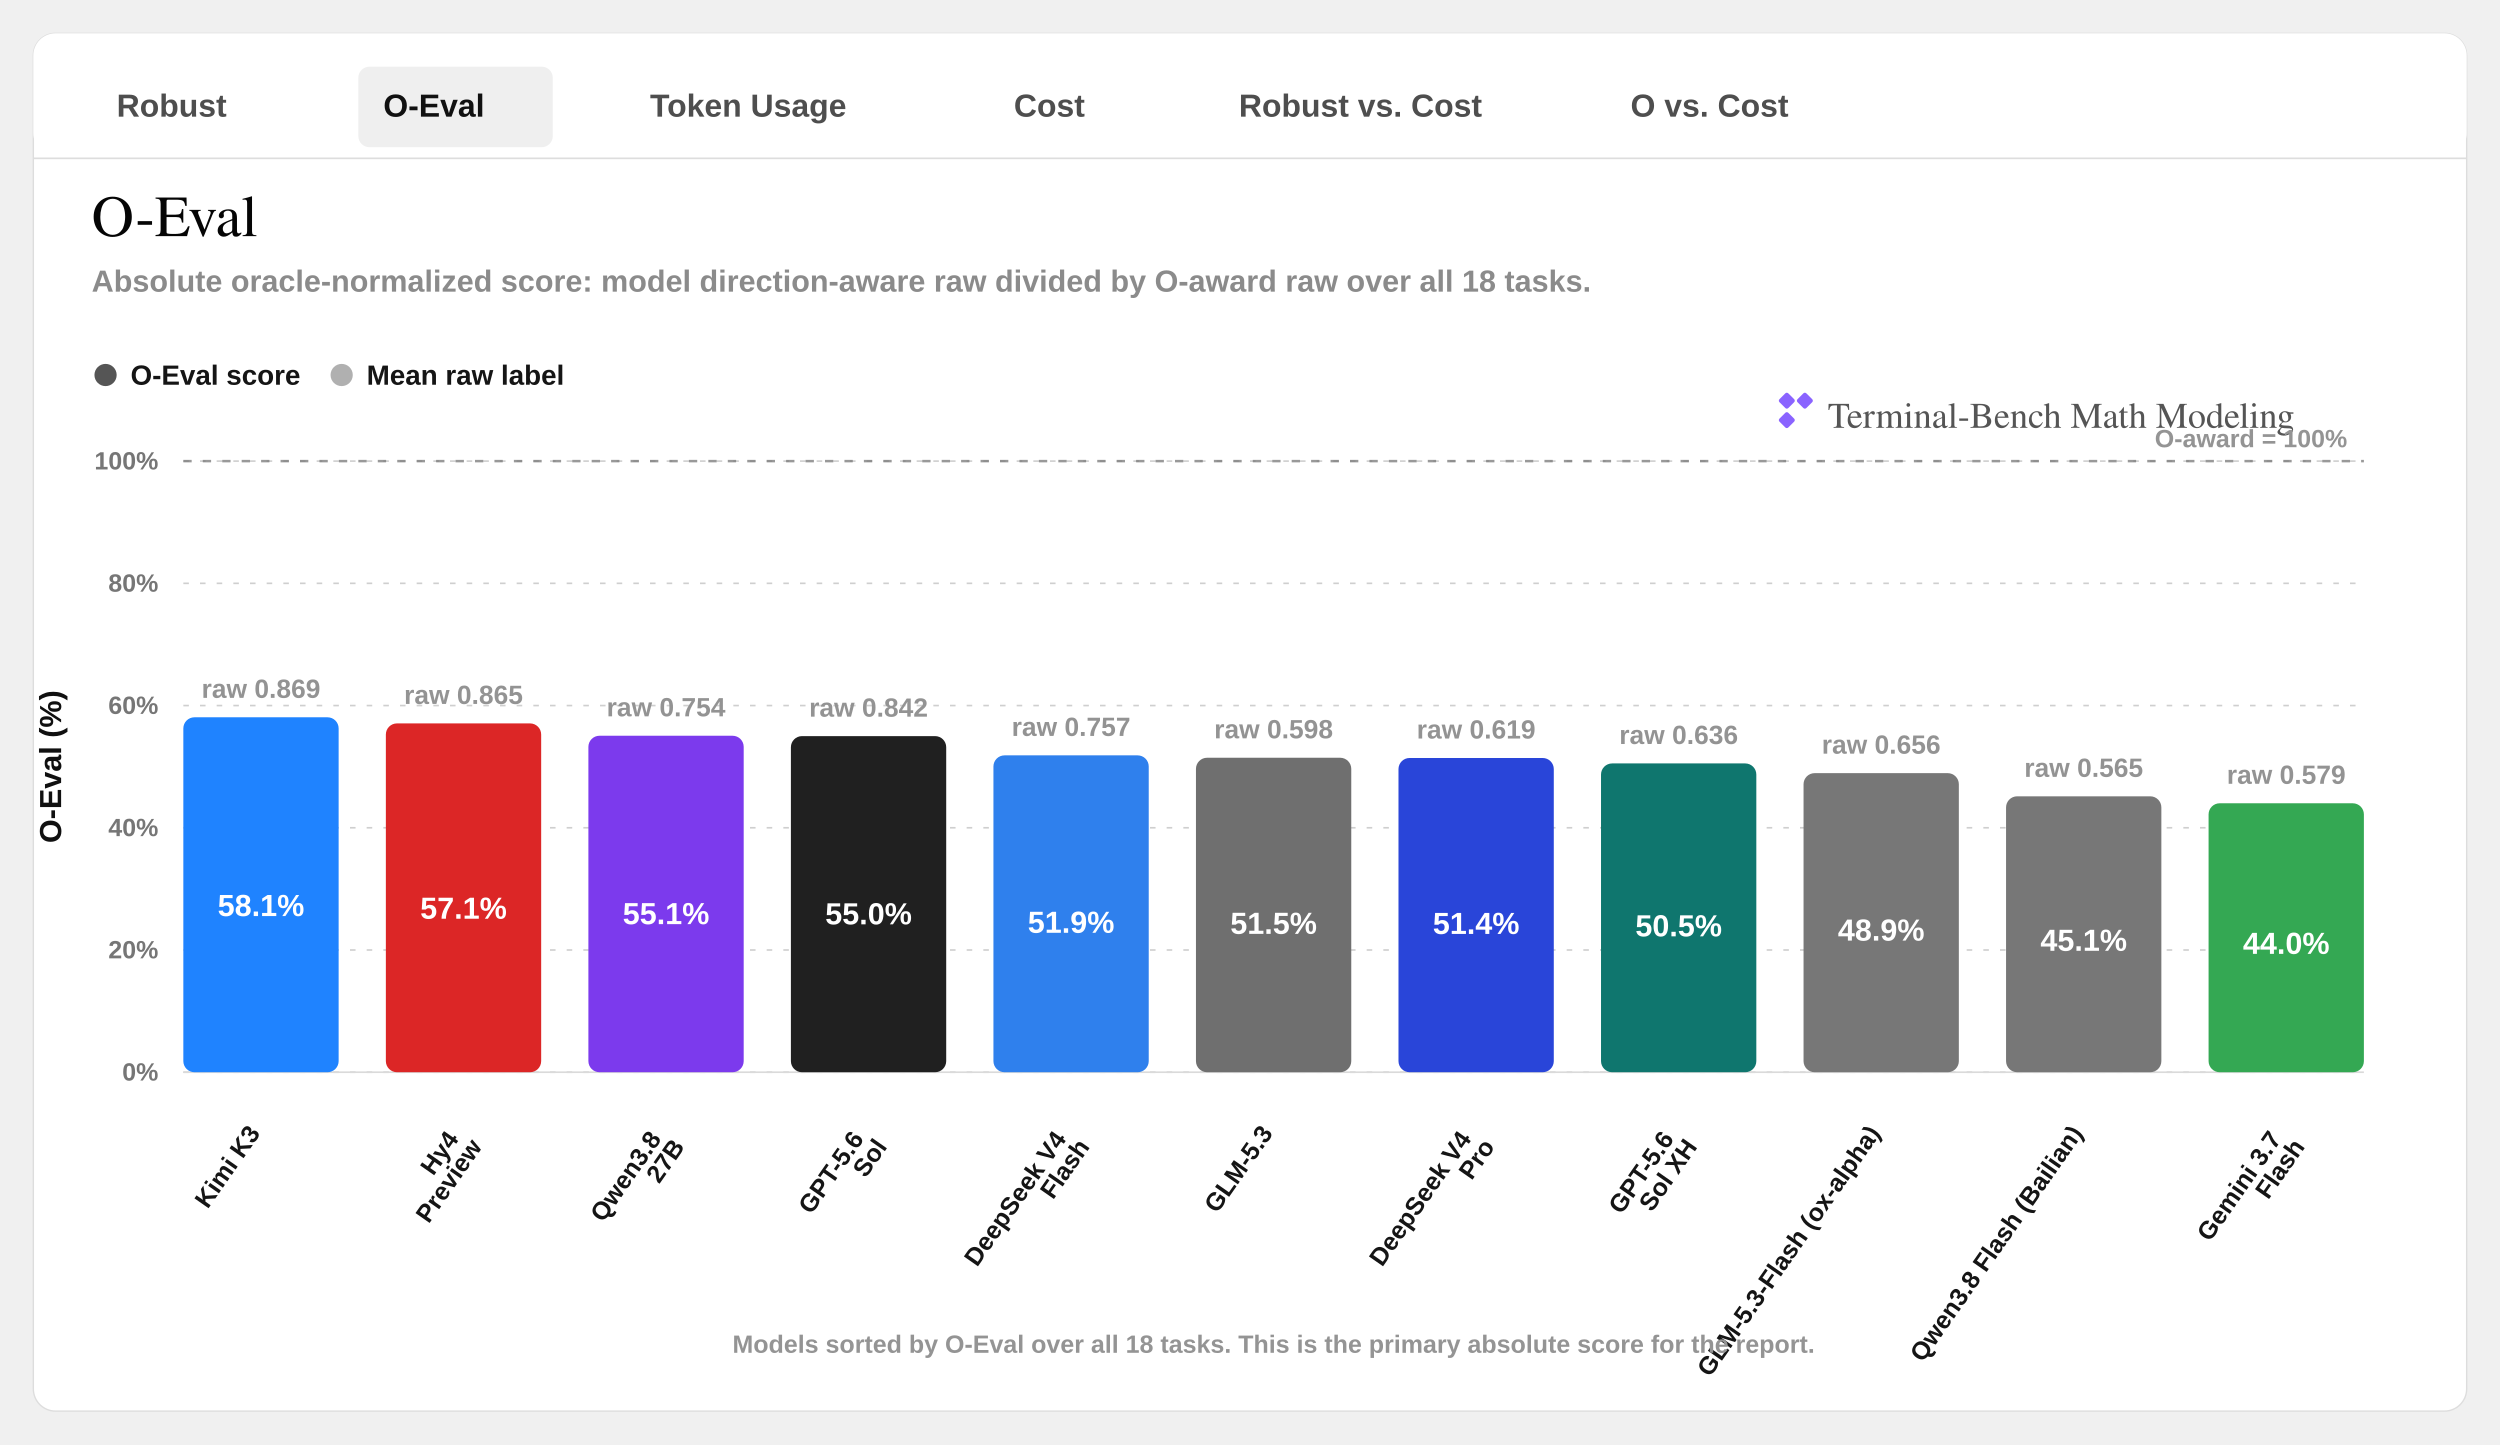
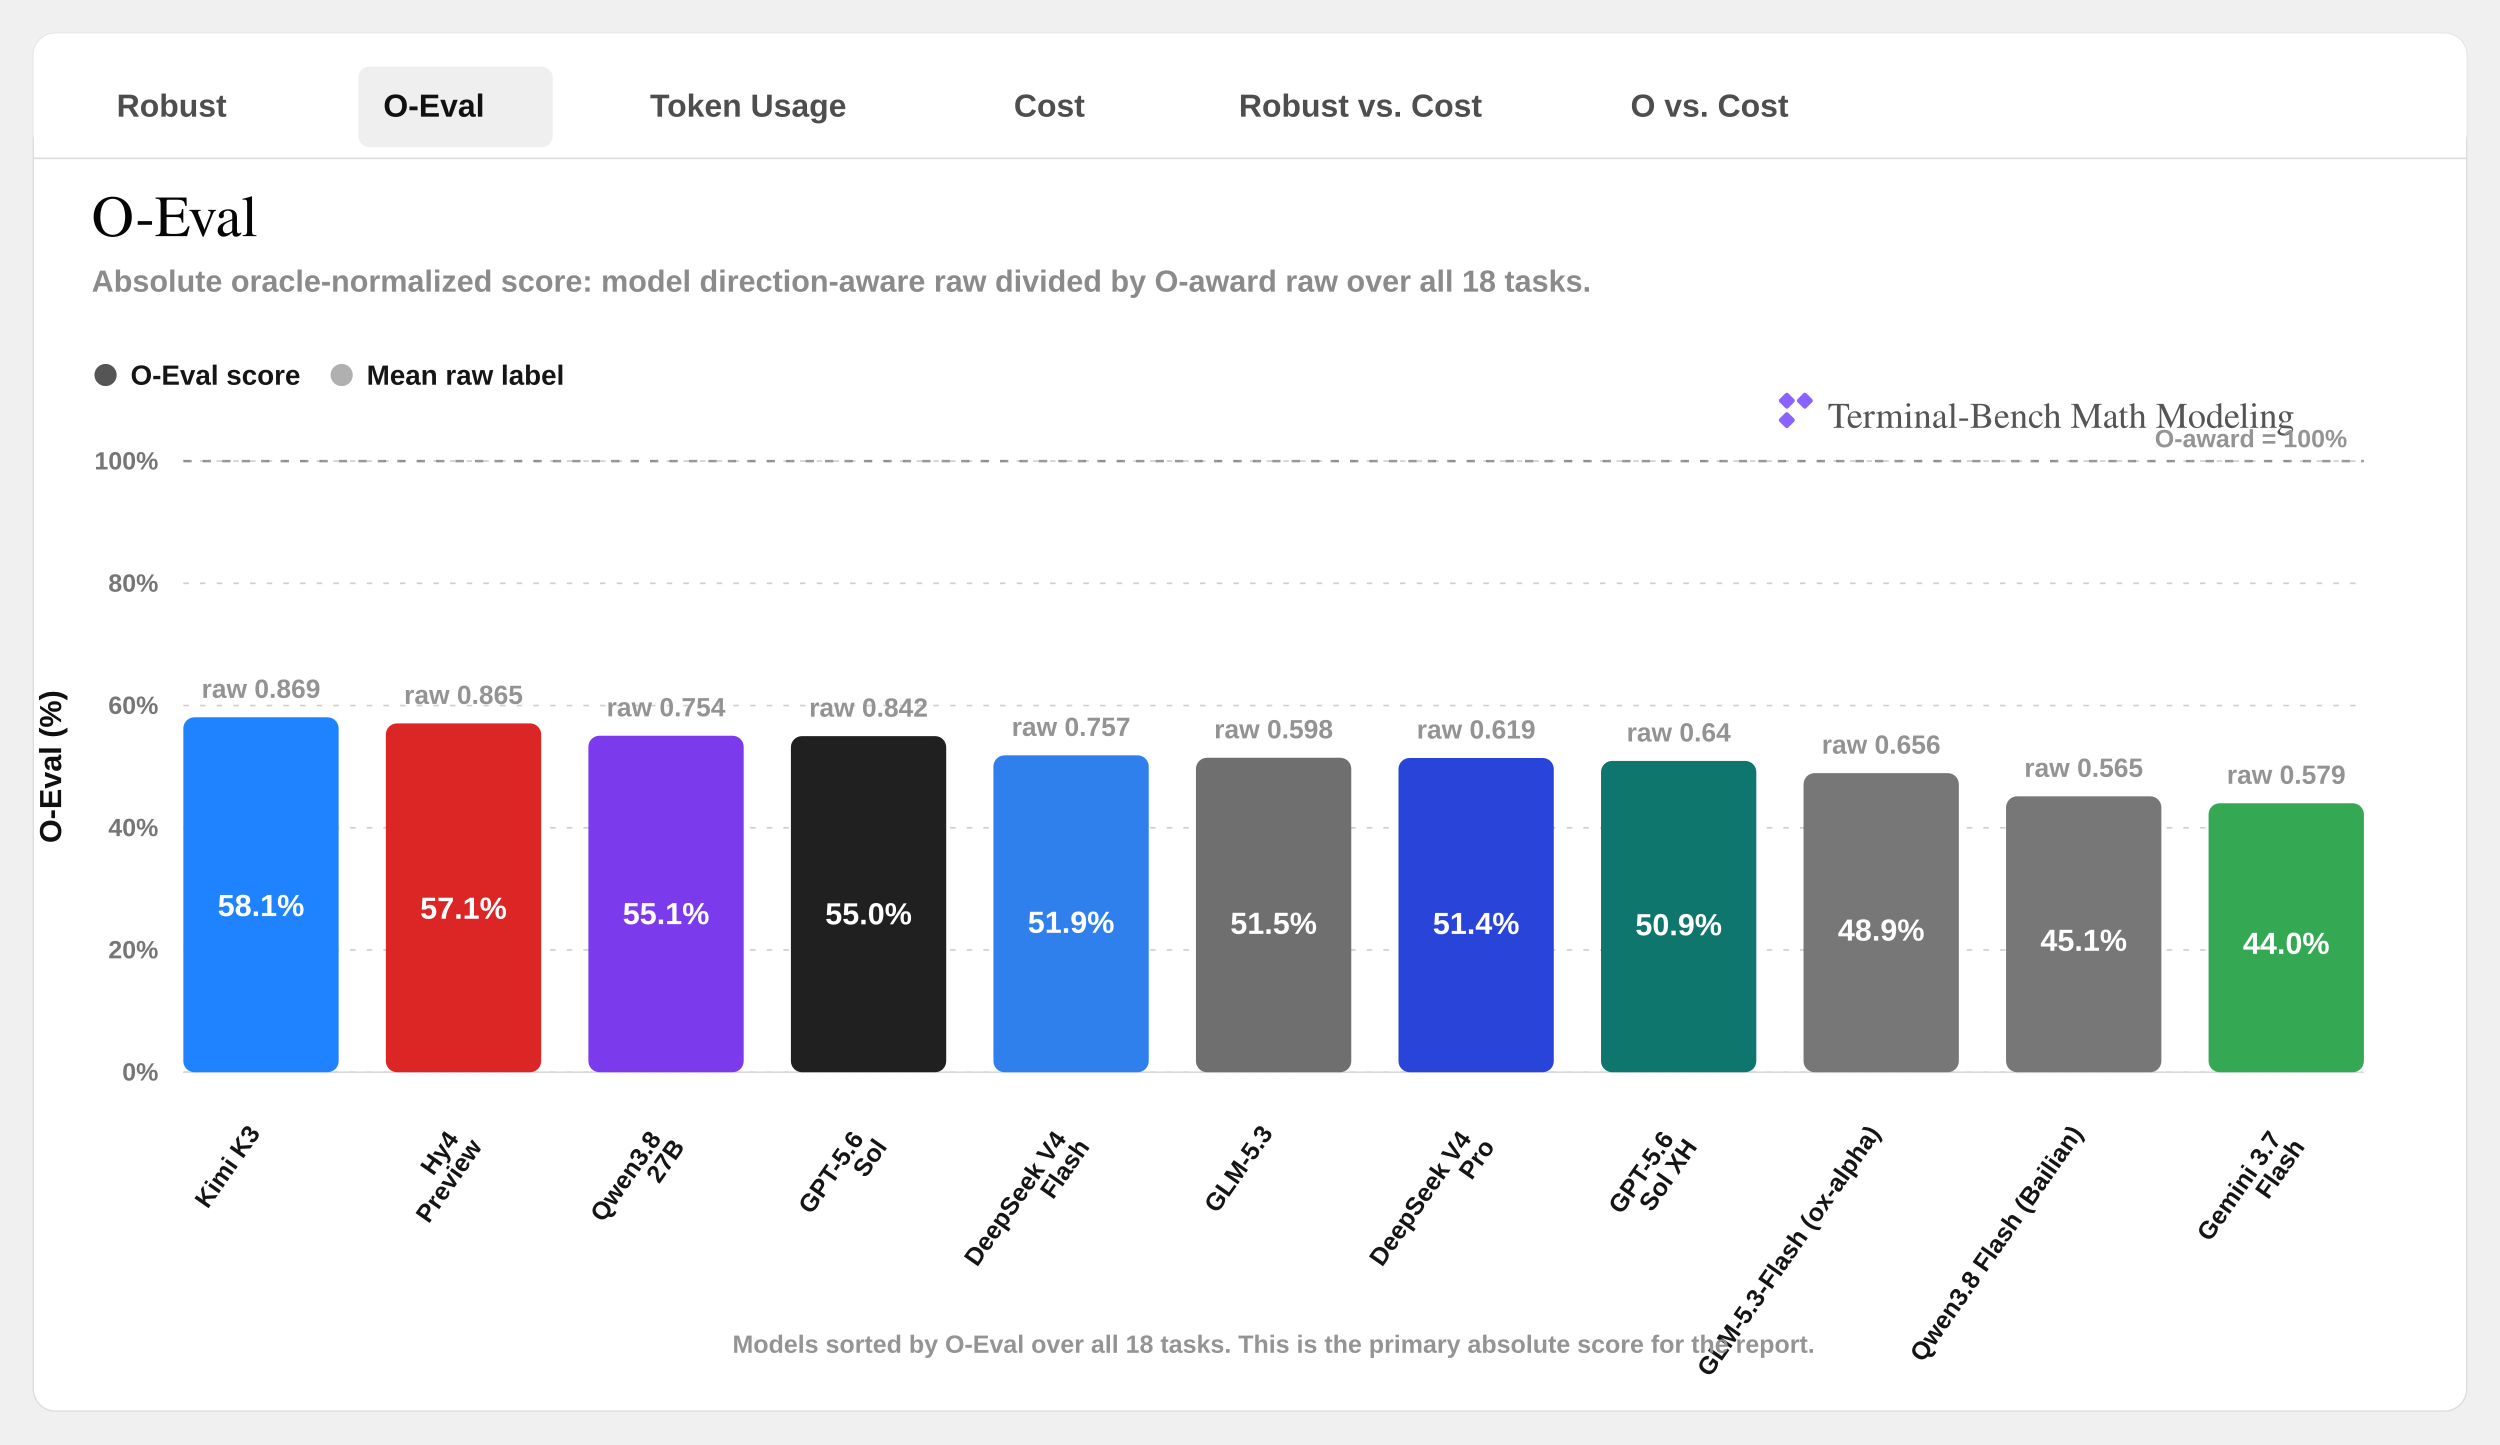
<svg xmlns="http://www.w3.org/2000/svg" width="1800" height="1040" viewBox="0 0 1800 1040" role="img">
  <style>
      .title { font-family: Georgia, Times, serif; font-size: 42px; fill: #050505; }
      .subtitle { font-family: Arial, Helvetica, sans-serif; font-size: 22px; fill: #8b8b8b; font-weight: 650; }
      .tab { font-family: Arial, Helvetica, sans-serif; font-size: 23px; fill: #4e4e4e; font-weight: 760; }
      .tab-active { fill: #111111; }
      .axis { font-family: Arial, Helvetica, sans-serif; font-size: 18px; fill: #767676; font-weight: 600; }
      .axis-title { font-family: Arial, Helvetica, sans-serif; font-size: 22px; fill: #101010; font-weight: 720; }
      .legend { font-family: Arial, Helvetica, sans-serif; font-size: 20px; fill: #151515; font-weight: 680; }
      .x-label { font-family: Arial, Helvetica, sans-serif; font-size: 18px; fill: #151515; font-weight: 650; }
      .bar-label { font-family: Arial, Helvetica, sans-serif; font-size: 22px; fill: #ffffff; font-weight: 800; }
      .top-label { font-family: Arial, Helvetica, sans-serif; font-size: 19px; fill: #939393; font-weight: 750; }
      .small-note { font-family: Arial, Helvetica, sans-serif; font-size: 18px; fill: #949494; font-weight: 650; }
      .point-label { font-family: Arial, Helvetica, sans-serif; font-size: 19px; fill: #4a4a4a; font-weight: 700; }
      .brand { font-family: Georgia, Times, serif; font-size: 26px; fill: #555555; }
    </style>
  <rect x="24.00" y="24.00" width="1752.00" height="992.00" fill="#ffffff" stroke="#dddddd" rx="16.00" />
  <rect x="24.00" y="24.00" width="1752.00" height="88.00" fill="#ffffff" rx="16.00" />
  <text x="84.00" y="84.00" text-anchor="start" class="tab">Robust</text>
  <rect x="258.00" y="48.00" width="140.00" height="58.00" fill="#efefef" rx="8.00" />
  <text x="276.00" y="84.00" text-anchor="start" class="tab tab-active">O-Eval</text>
  <text x="468.00" y="84.00" text-anchor="start" class="tab">Token Usage</text>
  <text x="730.00" y="84.00" text-anchor="start" class="tab">Cost</text>
  <text x="892.00" y="84.00" text-anchor="start" class="tab">Robust vs. Cost</text>
  <text x="1174.00" y="84.00" text-anchor="start" class="tab">O vs. Cost</text>
  <line x1="24.00" y1="114.00" x2="1776.00" y2="114.00" stroke="#dddddd" stroke-width="1.20" />
  <text x="66.00" y="170.00" text-anchor="start" class="title">O-Eval</text>
  <text x="66.00" y="210.00" text-anchor="start" class="subtitle">Absolute oracle-normalized score: model direction-aware raw divided by O-award raw over all 18 tasks.</text>
  <circle cx="76.00" cy="270.00" r="8.00" fill="#555555" />
  <text x="94.00" y="277.00" text-anchor="start" class="legend">O-Eval score</text>
  <circle cx="246.00" cy="270.00" r="8.00" fill="#b0b0b0" />
  <text x="264.00" y="277.00" text-anchor="start" class="legend">Mean raw label</text>
  <rect x="1282.00" y="284.00" width="9" height="9" rx="1.5" fill="#8a63ff" transform="rotate(-45 1286.50 288.50)" />
  <rect x="1295.00" y="284.00" width="9" height="9" rx="1.5" fill="#8a63ff" transform="rotate(-45 1299.50 288.50)" />
  <rect x="1282.00" y="298.00" width="9" height="9" rx="1.5" fill="#8a63ff" transform="rotate(-45 1286.50 302.50)" />
  <text x="1316.00" y="308.00" text-anchor="start" class="brand">Terminal-Bench Math Modeling</text>
  <line x1="132.00" y1="772.00" x2="1702.00" y2="772.00" stroke="#cfcfcf" stroke-width="1.20" stroke-dasharray="4 8" />
  <text x="114.00" y="778.00" text-anchor="end" class="axis">0%</text>
  <line x1="132.00" y1="684.00" x2="1702.00" y2="684.00" stroke="#cfcfcf" stroke-width="1.20" stroke-dasharray="4 8" />
  <text x="114.00" y="690.00" text-anchor="end" class="axis">20%</text>
  <line x1="132.00" y1="596.00" x2="1702.00" y2="596.00" stroke="#cfcfcf" stroke-width="1.20" stroke-dasharray="4 8" />
  <text x="114.00" y="602.00" text-anchor="end" class="axis">40%</text>
  <line x1="132.00" y1="508.00" x2="1702.00" y2="508.00" stroke="#cfcfcf" stroke-width="1.20" stroke-dasharray="4 8" />
  <text x="114.00" y="514.00" text-anchor="end" class="axis">60%</text>
  <line x1="132.00" y1="420.00" x2="1702.00" y2="420.00" stroke="#cfcfcf" stroke-width="1.20" stroke-dasharray="4 8" />
  <text x="114.00" y="426.00" text-anchor="end" class="axis">80%</text>
  <line x1="132.00" y1="332.00" x2="1702.00" y2="332.00" stroke="#cfcfcf" stroke-width="1.20" stroke-dasharray="4 8" />
  <text x="114.00" y="338.00" text-anchor="end" class="axis">100%</text>
  <line x1="132.00" y1="772.00" x2="1702.00" y2="772.00" stroke="#dadada" stroke-width="1.20" />
  <line x1="132.00" y1="332.00" x2="1702.00" y2="332.00" stroke="#777777" stroke-width="1.80" stroke-dasharray="6 8" opacity="0.750" />
  <text x="1690.00" y="322.00" text-anchor="end" class="small-note">O-award = 100%</text>
  <text x="44.00" y="552.00" text-anchor="middle" class="axis-title" transform="rotate(-90 44.00 552.00)">O-Eval (%)</text>
  <rect x="132.00" y="516.45" width="111.82" height="255.55" fill="#1f83ff" rx="8.00" />
  <text x="187.91" y="659.56" text-anchor="middle" class="bar-label">58.1%</text>
  <text x="187.91" y="502.45" text-anchor="middle" class="top-label">raw 0.869</text>
  <g transform="translate(187.91,816.00) rotate(-55)">
    <text class="x-label" text-anchor="end">
      <tspan x="0" dy="0">Kimi K3</tspan>
    </text>
  </g>
  <rect x="277.82" y="520.85" width="111.82" height="251.15" fill="#dc2626" rx="8.00" />
  <text x="333.73" y="661.49" text-anchor="middle" class="bar-label">57.1%</text>
  <text x="333.73" y="506.85" text-anchor="middle" class="top-label">raw 0.865</text>
  <g transform="translate(333.73,816.00) rotate(-55)">
    <text class="x-label" text-anchor="end">
      <tspan x="0" dy="0">Hy4</tspan>
      <tspan x="0" dy="17">Preview</tspan>
    </text>
  </g>
  <rect x="423.64" y="529.74" width="111.82" height="242.26" fill="#7c3aed" rx="8.00" />
  <text x="479.55" y="665.40" text-anchor="middle" class="bar-label">55.1%</text>
  <text x="479.55" y="515.74" text-anchor="middle" class="top-label">raw 0.754</text>
  <g transform="translate(479.55,816.00) rotate(-55)">
    <text class="x-label" text-anchor="end">
      <tspan x="0" dy="0">Qwen3.8</tspan>
      <tspan x="0" dy="17">27B</tspan>
    </text>
  </g>
  <rect x="569.45" y="530.00" width="111.82" height="242.00" fill="#202020" rx="8.00" />
  <text x="625.36" y="665.52" text-anchor="middle" class="bar-label">55.0%</text>
  <text x="625.36" y="516.00" text-anchor="middle" class="top-label">raw 0.842</text>
  <g transform="translate(625.36,816.00) rotate(-55)">
    <text class="x-label" text-anchor="end">
      <tspan x="0" dy="0">GPT-5.6</tspan>
      <tspan x="0" dy="17">Sol</tspan>
    </text>
  </g>
  <rect x="715.27" y="543.86" width="111.82" height="228.14" fill="#2f80ed" rx="8.00" />
  <text x="771.18" y="671.62" text-anchor="middle" class="bar-label">51.9%</text>
  <text x="771.18" y="529.86" text-anchor="middle" class="top-label">raw 0.757</text>
  <g transform="translate(771.18,816.00) rotate(-55)">
    <text class="x-label" text-anchor="end">
      <tspan x="0" dy="0">DeepSeek V4</tspan>
      <tspan x="0" dy="17">Flash</tspan>
    </text>
  </g>
  <rect x="861.09" y="545.58" width="111.82" height="226.42" fill="#6f6f6f" rx="8.00" />
  <text x="917.00" y="672.37" text-anchor="middle" class="bar-label">51.5%</text>
  <text x="917.00" y="531.58" text-anchor="middle" class="top-label">raw 0.598</text>
  <g transform="translate(917.00,816.00) rotate(-55)">
    <text class="x-label" text-anchor="end">
      <tspan x="0" dy="0">GLM-5.3</tspan>
    </text>
  </g>
  <rect x="1006.91" y="545.75" width="111.82" height="226.25" fill="#2945d9" rx="8.00" />
  <text x="1062.82" y="672.45" text-anchor="middle" class="bar-label">51.4%</text>
  <text x="1062.82" y="531.75" text-anchor="middle" class="top-label">raw 0.619</text>
  <g transform="translate(1062.82,816.00) rotate(-55)">
    <text class="x-label" text-anchor="end">
      <tspan x="0" dy="0">DeepSeek V4</tspan>
      <tspan x="0" dy="17">Pro</tspan>
    </text>
  </g>
-   <rect x="1152.73" y="549.67" width="111.82" height="222.33" fill="#0f766e" rx="8.00" />
-   <text x="1208.64" y="674.17" text-anchor="middle" class="bar-label">50.5%</text>
-   <text x="1208.64" y="535.67" text-anchor="middle" class="top-label">raw 0.636</text>
+   <rect x="1152.73" y="547.86" width="111.82" height="224.14" fill="#0f766e" rx="8.00" />
+   <text x="1208.64" y="673.38" text-anchor="middle" class="bar-label">50.9%</text>
+   <text x="1208.64" y="533.86" text-anchor="middle" class="top-label">raw 0.64</text>
  <g transform="translate(1208.64,816.00) rotate(-55)">
    <text class="x-label" text-anchor="end">
      <tspan x="0" dy="0">GPT-5.6</tspan>
      <tspan x="0" dy="17">Sol XH</tspan>
    </text>
  </g>
  <rect x="1298.55" y="556.66" width="111.82" height="215.34" fill="#777777" rx="8.00" />
  <text x="1354.45" y="677.25" text-anchor="middle" class="bar-label">48.9%</text>
  <text x="1354.45" y="542.66" text-anchor="middle" class="top-label">raw 0.656</text>
  <g transform="translate(1354.45,816.00) rotate(-55)">
    <text class="x-label" text-anchor="end">
      <tspan x="0" dy="0">GLM-5.3-Flash (ox-alpha)</tspan>
    </text>
  </g>
  <rect x="1444.36" y="573.34" width="111.82" height="198.66" fill="#777777" rx="8.00" />
  <text x="1500.27" y="684.59" text-anchor="middle" class="bar-label">45.1%</text>
  <text x="1500.27" y="559.34" text-anchor="middle" class="top-label">raw 0.565</text>
  <g transform="translate(1500.27,816.00) rotate(-55)">
    <text class="x-label" text-anchor="end">
      <tspan x="0" dy="0">Qwen3.8 Flash (Bailian)</tspan>
    </text>
  </g>
  <rect x="1590.18" y="578.36" width="111.82" height="193.64" fill="#34a853" rx="8.00" />
  <text x="1646.09" y="686.80" text-anchor="middle" class="bar-label">44.0%</text>
  <text x="1646.09" y="564.36" text-anchor="middle" class="top-label">raw 0.579</text>
  <g transform="translate(1646.09,816.00) rotate(-55)">
    <text class="x-label" text-anchor="end">
      <tspan x="0" dy="0">Gemini 3.7</tspan>
      <tspan x="0" dy="17">Flash</tspan>
    </text>
  </g>
  <text x="917.00" y="974.00" text-anchor="middle" class="small-note">Models sorted by O-Eval over all 18 tasks. This is the primary absolute score for the report.</text>
</svg>
